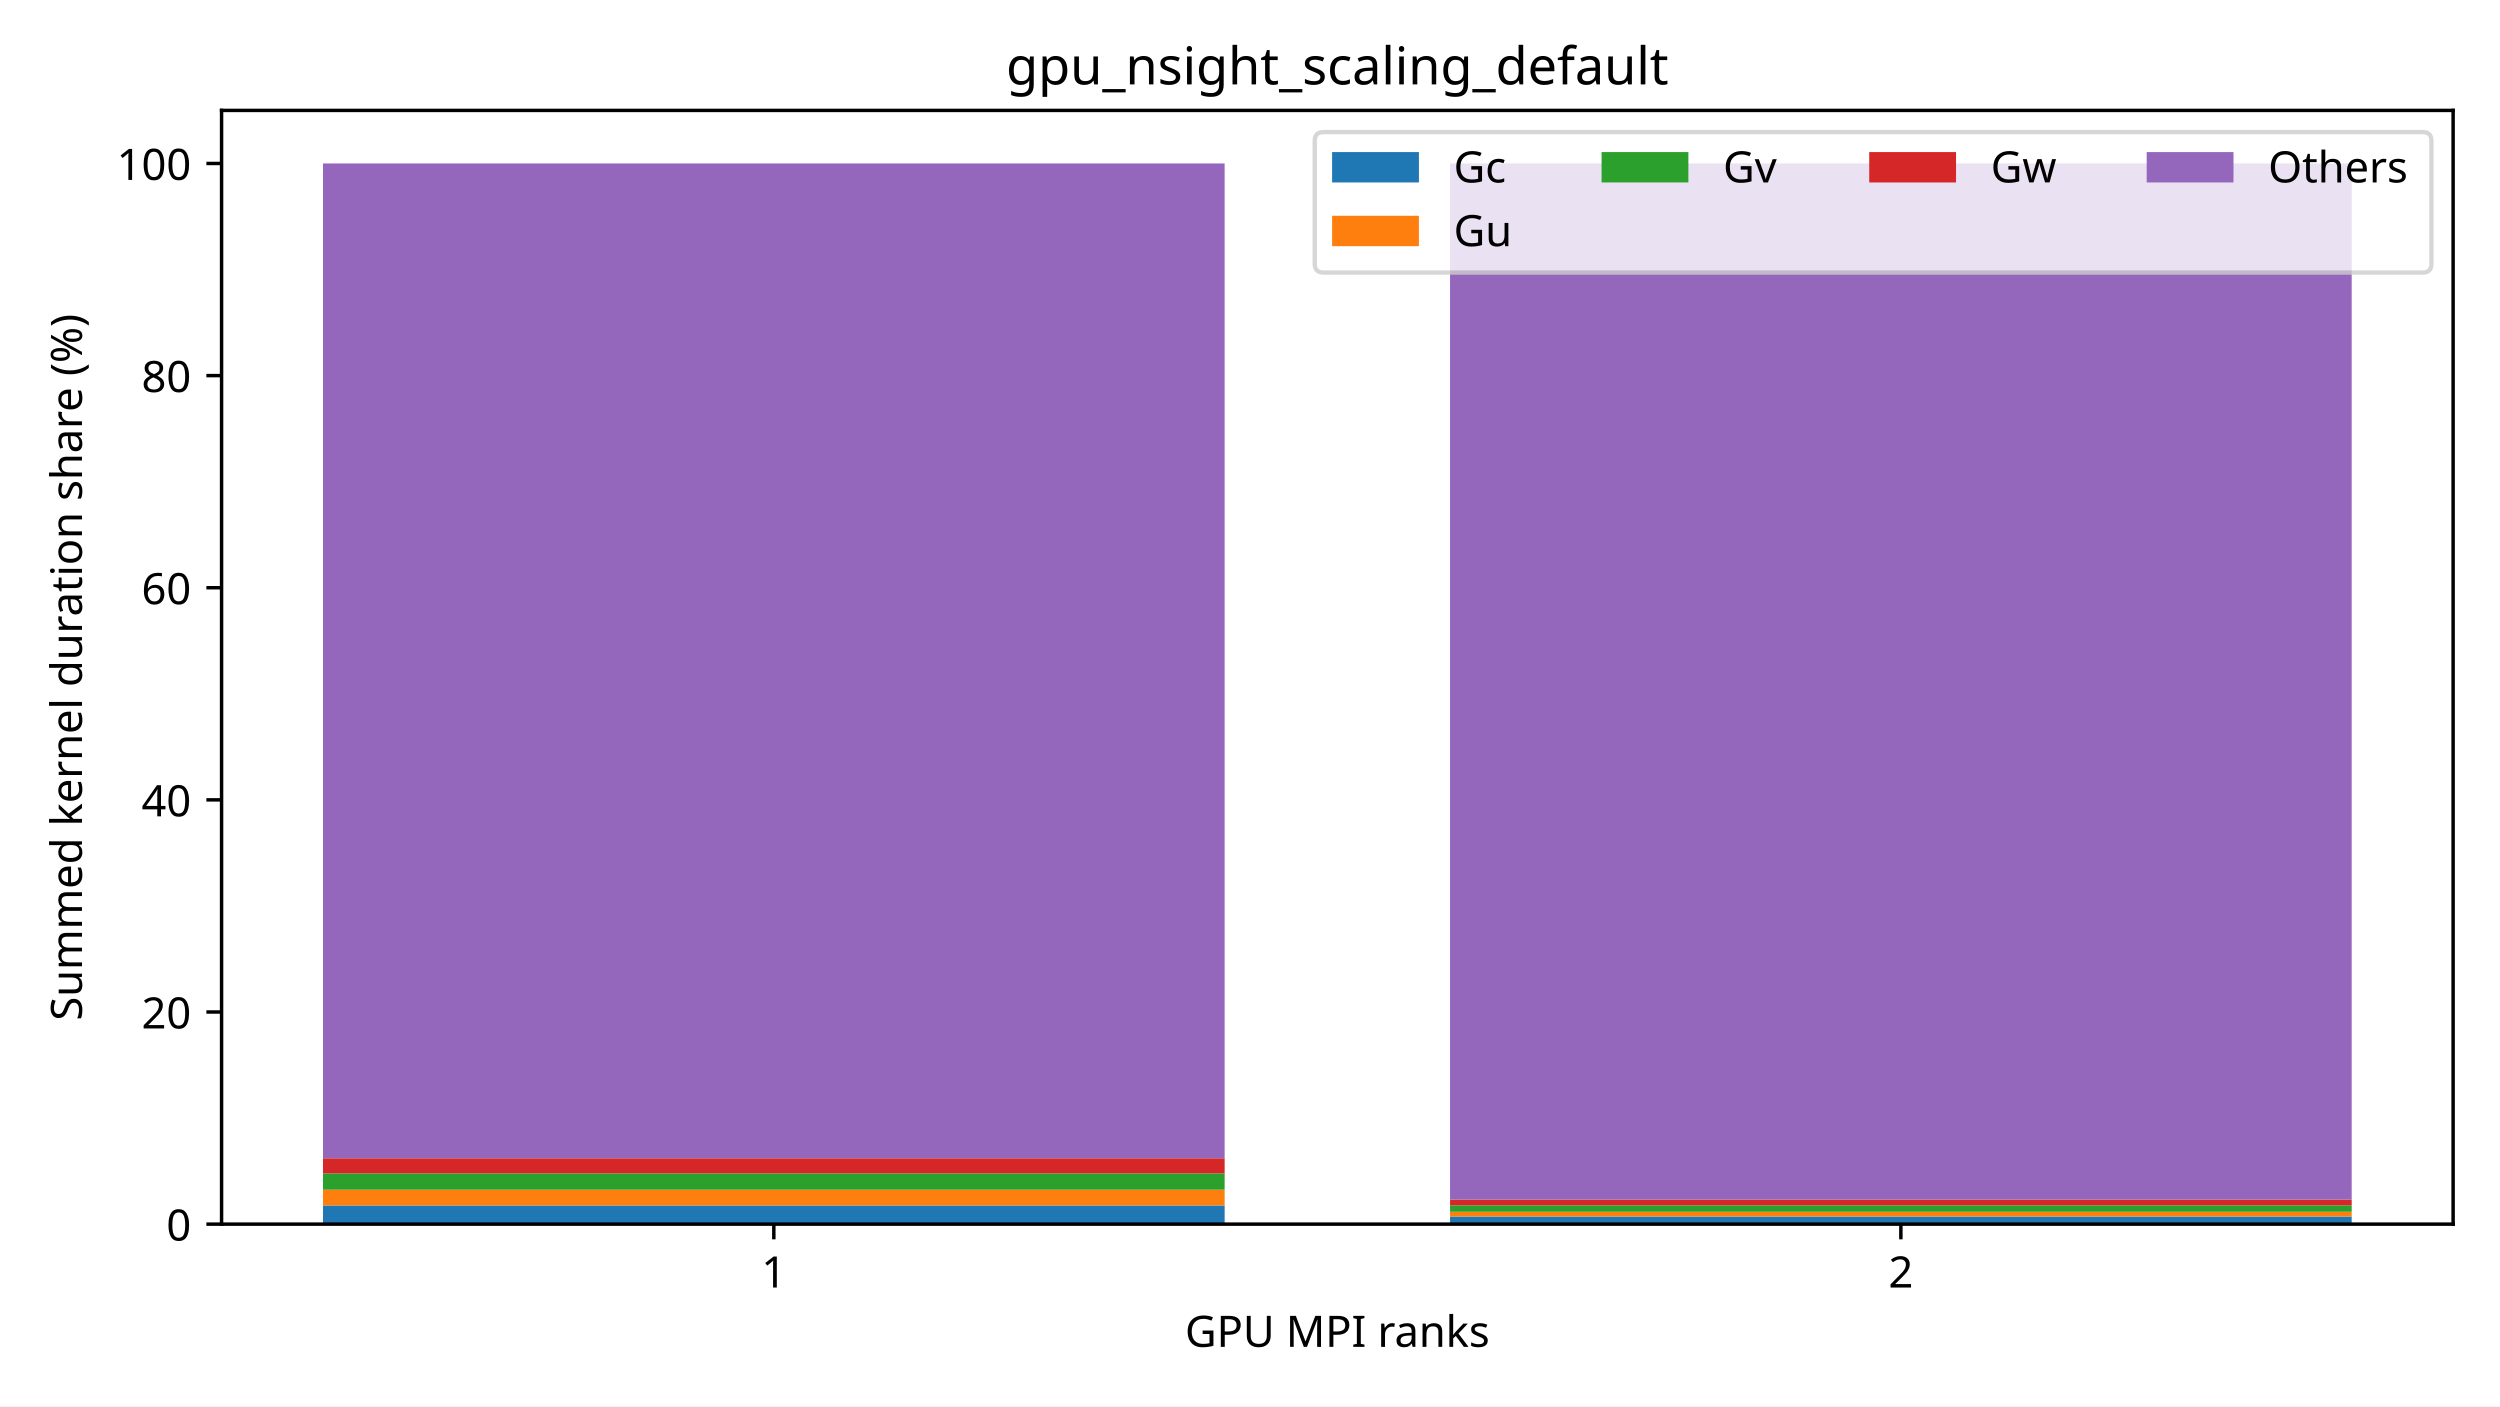
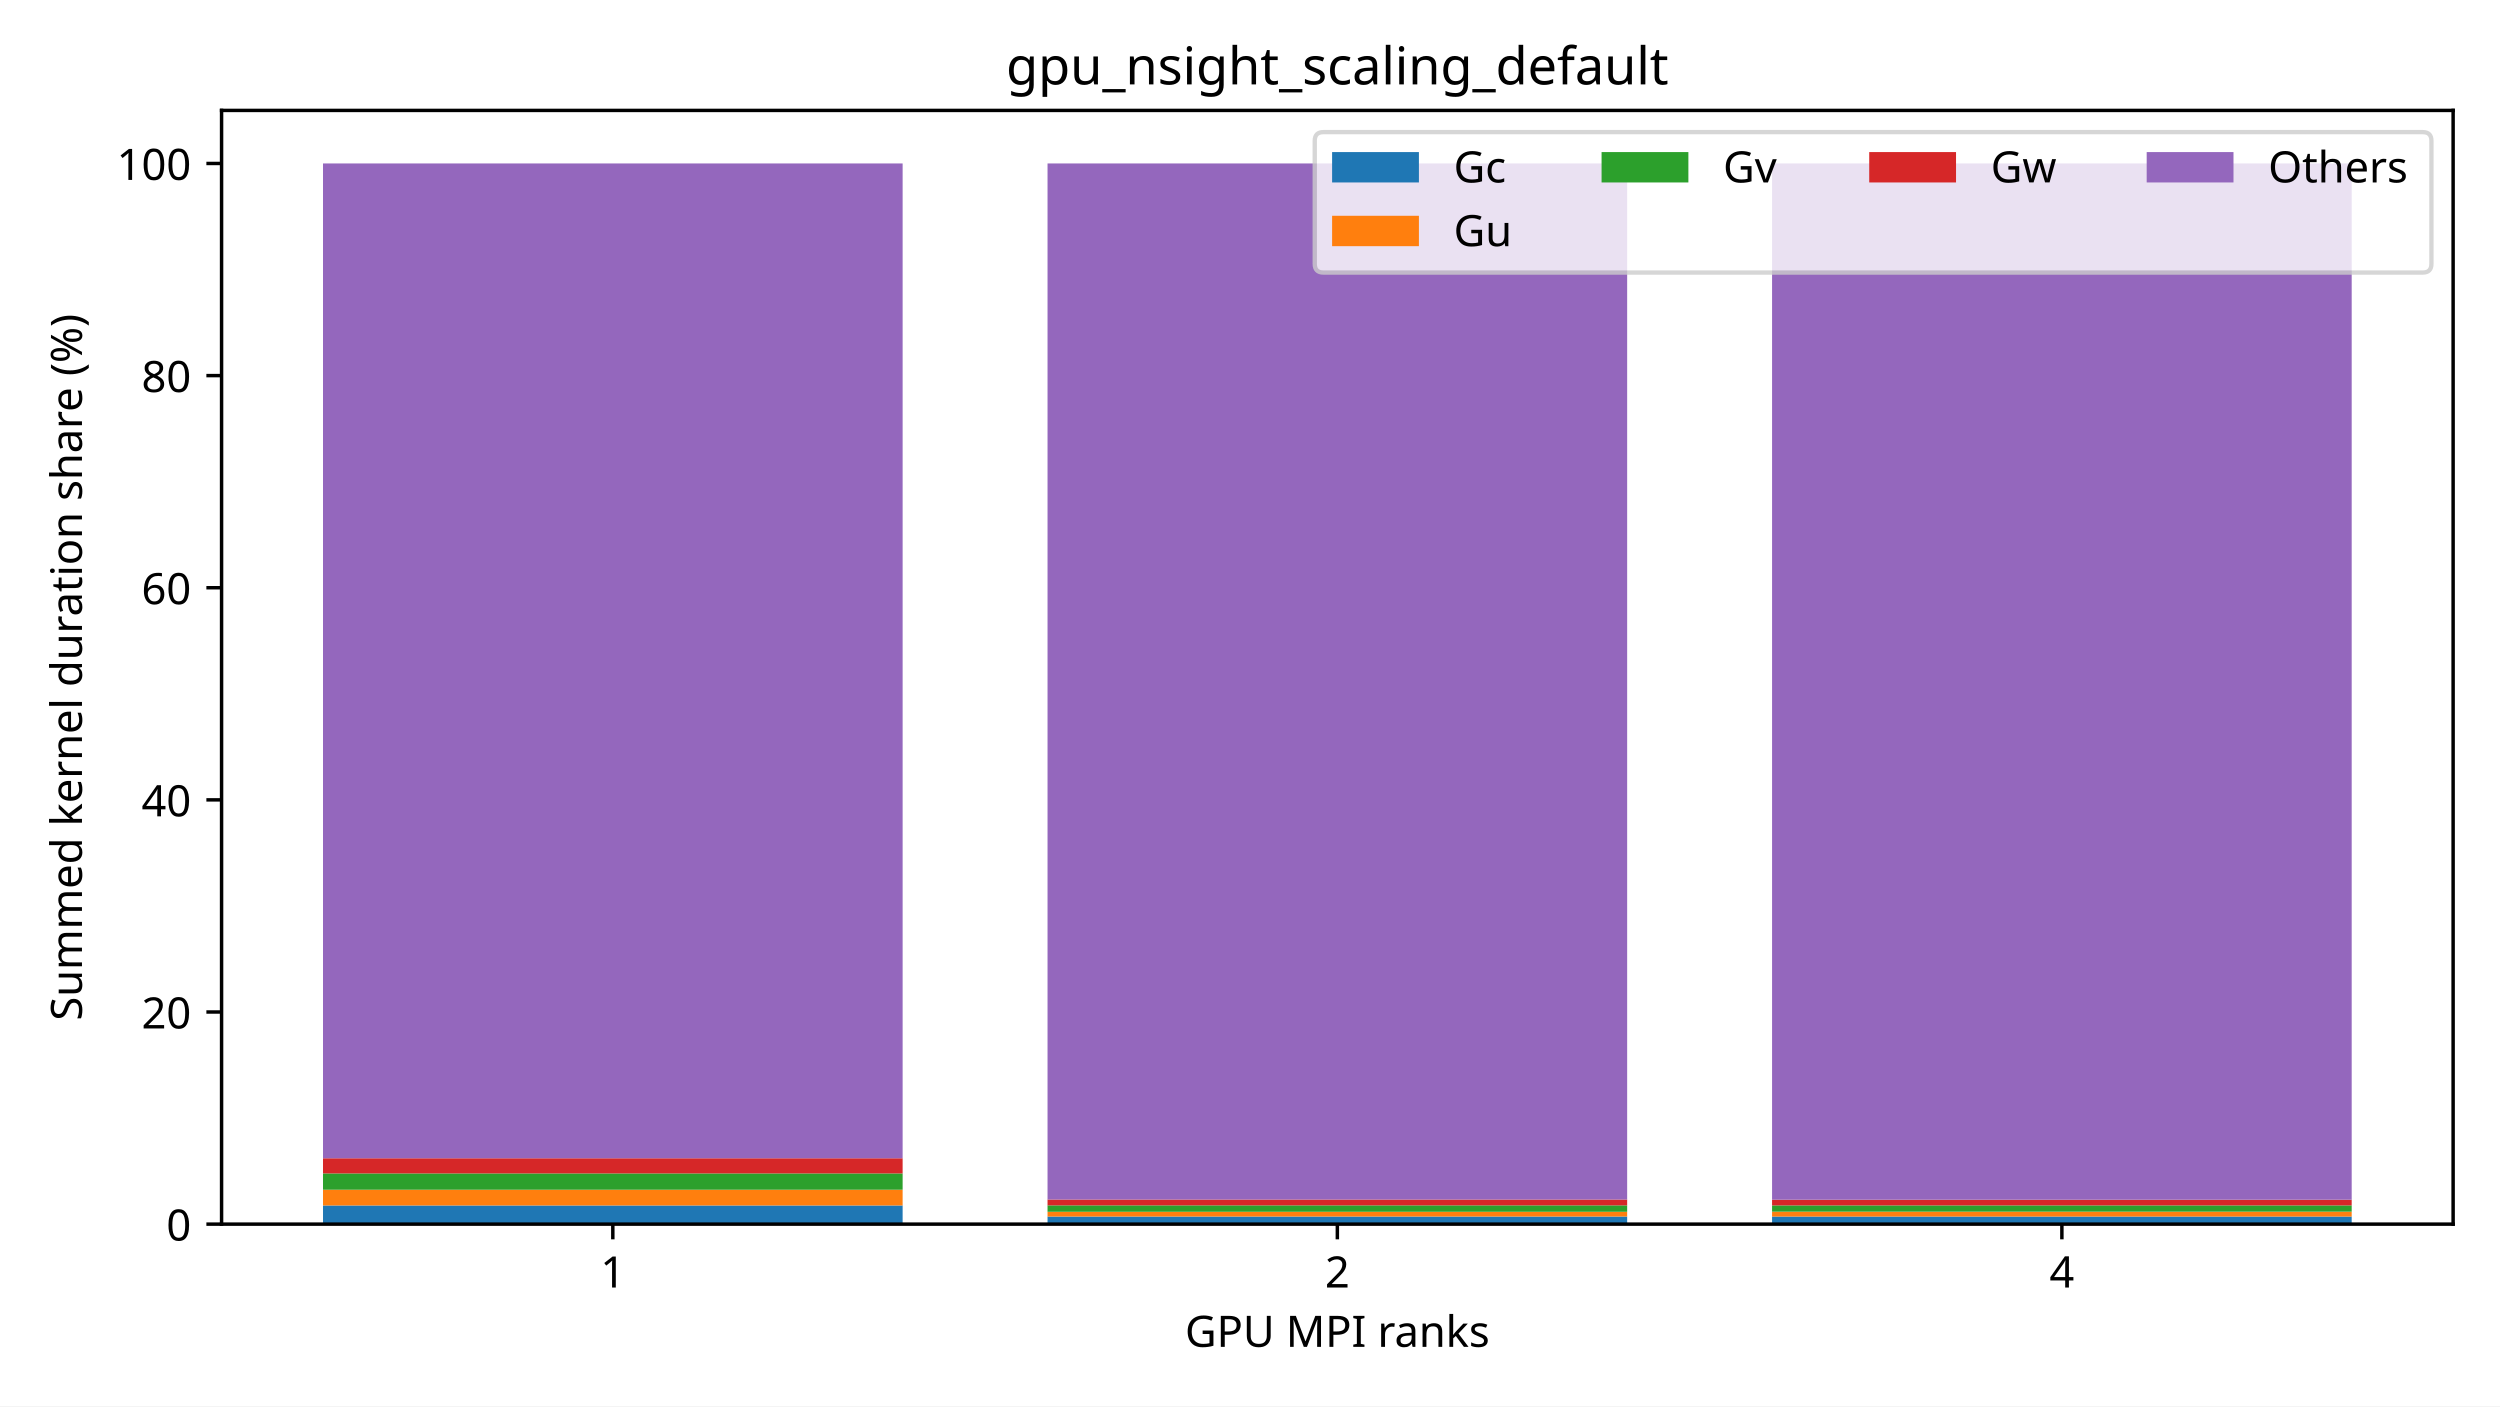
<svg xmlns="http://www.w3.org/2000/svg" xmlns:xlink="http://www.w3.org/1999/xlink" width="576pt" height="324pt" viewBox="0 0 576 324" version="1.1">
  <defs>
    <style type="text/css">*{stroke-linejoin: round; stroke-linecap: butt}</style>
  </defs>
  <g id="figure_1">
    <g id="patch_1">
      <path d="M 0 324 L 576 324 L 576 0 L 0 0 z " style="fill: #ffffff" />
    </g>
    <g id="axes_1">
      <g id="patch_2">
        <path d="M 51.05 282.04 L 565.2 282.04 L 565.2 25.44 L 51.05 25.44 z " style="fill: #ffffff" />
      </g>
      <g id="patch_3">
-         <path d="M 74.42 282.04 L 282.158 282.04 L 282.158 277.738 L 74.42 277.738 z " clip-path="url(#peb55b36012)" style="fill: #1f77b4" />
+         <path d="M 74.42 282.04 L 207.966 282.04 L 207.966 277.738 L 74.42 277.738 z " clip-path="url(#peb55b36012)" style="fill: #1f77b4" />
      </g>
      <g id="patch_4">
-         <path d="M 334.092 282.04 L 541.83 282.04 L 541.83 280.289 L 334.092 280.289 z " clip-path="url(#peb55b36012)" style="fill: #1f77b4" />
+         <path d="M 241.352 282.04 L 374.898 282.04 L 374.898 280.289 L 241.352 280.289 z " clip-path="url(#peb55b36012)" style="fill: #1f77b4" />
      </g>
      <g id="patch_5">
-         <path d="M 74.42 277.738 L 282.158 277.738 L 282.158 274.109 L 74.42 274.109 z " clip-path="url(#peb55b36012)" style="fill: #ff7f0e" />
+         <path d="M 408.284 282.04 L 541.83 282.04 L 541.83 280.295 L 408.284 280.295 z " clip-path="url(#peb55b36012)" style="fill: #1f77b4" />
      </g>
      <g id="patch_6">
-         <path d="M 334.092 280.289 L 541.83 280.289 L 541.83 279.193 L 334.092 279.193 z " clip-path="url(#peb55b36012)" style="fill: #ff7f0e" />
+         <path d="M 74.42 277.738 L 207.966 277.738 L 207.966 274.109 L 74.42 274.109 z " clip-path="url(#peb55b36012)" style="fill: #ff7f0e" />
      </g>
      <g id="patch_7">
-         <path d="M 74.42 274.109 L 282.158 274.109 L 282.158 270.357 L 74.42 270.357 z " clip-path="url(#peb55b36012)" style="fill: #2ca02c" />
+         <path d="M 241.352 280.289 L 374.898 280.289 L 374.898 279.193 L 241.352 279.193 z " clip-path="url(#peb55b36012)" style="fill: #ff7f0e" />
      </g>
      <g id="patch_8">
-         <path d="M 334.092 279.193 L 541.83 279.193 L 541.83 277.715 L 334.092 277.715 z " clip-path="url(#peb55b36012)" style="fill: #2ca02c" />
+         <path d="M 408.284 280.295 L 541.83 280.295 L 541.83 279.166 L 408.284 279.166 z " clip-path="url(#peb55b36012)" style="fill: #ff7f0e" />
      </g>
      <g id="patch_9">
-         <path d="M 74.42 270.357 L 282.158 270.357 L 282.158 266.865 L 74.42 266.865 z " clip-path="url(#peb55b36012)" style="fill: #d62728" />
+         <path d="M 74.42 274.109 L 207.966 274.109 L 207.966 270.357 L 74.42 270.357 z " clip-path="url(#peb55b36012)" style="fill: #2ca02c" />
      </g>
      <g id="patch_10">
-         <path d="M 334.092 277.715 L 541.83 277.715 L 541.83 276.368 L 334.092 276.368 z " clip-path="url(#peb55b36012)" style="fill: #d62728" />
+         <path d="M 241.352 279.193 L 374.898 279.193 L 374.898 277.715 L 241.352 277.715 z " clip-path="url(#peb55b36012)" style="fill: #2ca02c" />
      </g>
      <g id="patch_11">
-         <path d="M 74.42 266.865 L 282.158 266.865 L 282.158 37.659 L 74.42 37.659 z " clip-path="url(#peb55b36012)" style="fill: #9467bd" />
+         <path d="M 408.284 279.166 L 541.83 279.166 L 541.83 277.722 L 408.284 277.722 z " clip-path="url(#peb55b36012)" style="fill: #2ca02c" />
      </g>
      <g id="patch_12">
-         <path d="M 334.092 276.368 L 541.83 276.368 L 541.83 37.659 L 334.092 37.659 z " clip-path="url(#peb55b36012)" style="fill: #9467bd" />
+         <path d="M 74.42 270.357 L 207.966 270.357 L 207.966 266.865 L 74.42 266.865 z " clip-path="url(#peb55b36012)" style="fill: #d62728" />
+       </g>
+       <g id="patch_13">
+         <path d="M 241.352 277.715 L 374.898 277.715 L 374.898 276.368 L 241.352 276.368 z " clip-path="url(#peb55b36012)" style="fill: #d62728" />
+       </g>
+       <g id="patch_14">
+         <path d="M 408.284 277.722 L 541.83 277.722 L 541.83 276.411 L 408.284 276.411 z " clip-path="url(#peb55b36012)" style="fill: #d62728" />
+       </g>
+       <g id="patch_15">
+         <path d="M 74.42 266.865 L 207.966 266.865 L 207.966 37.659 L 74.42 37.659 z " clip-path="url(#peb55b36012)" style="fill: #9467bd" />
+       </g>
+       <g id="patch_16">
+         <path d="M 241.352 276.368 L 374.898 276.368 L 374.898 37.659 L 241.352 37.659 z " clip-path="url(#peb55b36012)" style="fill: #9467bd" />
+       </g>
+       <g id="patch_17">
+         <path d="M 408.284 276.411 L 541.83 276.411 L 541.83 37.659 L 408.284 37.659 z " clip-path="url(#peb55b36012)" style="fill: #9467bd" />
      </g>
      <g id="matplotlib.axis_1">
        <g id="xtick_1">
          <g id="line2d_1">
            <defs>
              <path id="m915a4b6a7f" d="M 0 0 L 0 3.5 " style="stroke: #000000; stroke-width: 0.8" />
            </defs>
            <g>
-               <use xlink:href="#m915a4b6a7f" x="178.289" y="282.04" style="stroke: #000000; stroke-width: 0.8" />
+               <use xlink:href="#m915a4b6a7f" x="141.193" y="282.04" style="stroke: #000000; stroke-width: 0.8" />
            </g>
          </g>
          <g id="text_1">
-             <text style="font: 10px 'sans-serif'; text-anchor: middle" x="178.289" y="296.638" transform="rotate(-0, 178.2891, 296.6384)">1</text>
+             <text style="font: 10px 'sans-serif'; text-anchor: middle" x="141.193" y="296.638" transform="rotate(-0, 141.1932, 296.6384)">1</text>
          </g>
        </g>
        <g id="xtick_2">
          <g id="line2d_2">
            <g>
-               <use xlink:href="#m915a4b6a7f" x="437.961" y="282.04" style="stroke: #000000; stroke-width: 0.8" />
+               <use xlink:href="#m915a4b6a7f" x="308.125" y="282.04" style="stroke: #000000; stroke-width: 0.8" />
            </g>
          </g>
          <g id="text_2">
-             <text style="font: 10px 'sans-serif'; text-anchor: middle" x="437.961" y="296.638" transform="rotate(-0, 437.9609, 296.6384)">2</text>
-           </g>
-         </g>
-         <g id="text_3">
+             <text style="font: 10px 'sans-serif'; text-anchor: middle" x="308.125" y="296.638" transform="rotate(-0, 308.125, 296.6384)">2</text>
+           </g>
+         </g>
+         <g id="xtick_3">
+           <g id="line2d_3">
+             <g>
+               <use xlink:href="#m915a4b6a7f" x="475.057" y="282.04" style="stroke: #000000; stroke-width: 0.8" />
+             </g>
+           </g>
+           <g id="text_3">
+             <text style="font: 10px 'sans-serif'; text-anchor: middle" x="475.057" y="296.638" transform="rotate(-0, 475.0568, 296.6384)">4</text>
+           </g>
+         </g>
+         <g id="text_4">
          <text style="font: 10px 'sans-serif'; text-anchor: middle" x="308.125" y="310.317" transform="rotate(-0, 308.125, 310.3166)">GPU MPI ranks</text>
        </g>
      </g>
      <g id="matplotlib.axis_2">
        <g id="ytick_1">
-           <g id="line2d_3">
+           <g id="line2d_4">
            <defs>
              <path id="mc665064905" d="M 0 0 L -3.5 0 " style="stroke: #000000; stroke-width: 0.8" />
            </defs>
            <g>
              <use xlink:href="#mc665064905" x="51.05" y="282.04" style="stroke: #000000; stroke-width: 0.8" />
            </g>
          </g>
-           <g id="text_4">
+           <g id="text_5">
            <text style="font: 10px 'sans-serif'; text-anchor: end" x="44.05" y="285.839" transform="rotate(-0, 44.05, 285.8392)">0</text>
          </g>
        </g>
        <g id="ytick_2">
-           <g id="line2d_4">
+           <g id="line2d_5">
            <g>
              <use xlink:href="#mc665064905" x="51.05" y="233.164" style="stroke: #000000; stroke-width: 0.8" />
            </g>
          </g>
-           <g id="text_5">
+           <g id="text_6">
            <text style="font: 10px 'sans-serif'; text-anchor: end" x="44.05" y="236.963" transform="rotate(-0, 44.05, 236.963)">20</text>
          </g>
        </g>
        <g id="ytick_3">
-           <g id="line2d_5">
+           <g id="line2d_6">
            <g>
              <use xlink:href="#mc665064905" x="51.05" y="184.288" style="stroke: #000000; stroke-width: 0.8" />
            </g>
          </g>
-           <g id="text_6">
+           <g id="text_7">
            <text style="font: 10px 'sans-serif'; text-anchor: end" x="44.05" y="188.087" transform="rotate(-0, 44.05, 188.0868)">40</text>
          </g>
        </g>
        <g id="ytick_4">
-           <g id="line2d_6">
+           <g id="line2d_7">
            <g>
              <use xlink:href="#mc665064905" x="51.05" y="135.411" style="stroke: #000000; stroke-width: 0.8" />
            </g>
          </g>
-           <g id="text_7">
+           <g id="text_8">
            <text style="font: 10px 'sans-serif'; text-anchor: end" x="44.05" y="139.211" transform="rotate(-0, 44.05, 139.2106)">60</text>
          </g>
        </g>
        <g id="ytick_5">
-           <g id="line2d_7">
+           <g id="line2d_8">
            <g>
              <use xlink:href="#mc665064905" x="51.05" y="86.535" style="stroke: #000000; stroke-width: 0.8" />
            </g>
          </g>
-           <g id="text_8">
+           <g id="text_9">
            <text style="font: 10px 'sans-serif'; text-anchor: end" x="44.05" y="90.334" transform="rotate(-0, 44.05, 90.33446)">80</text>
          </g>
        </g>
        <g id="ytick_6">
-           <g id="line2d_8">
+           <g id="line2d_9">
            <g>
              <use xlink:href="#mc665064905" x="51.05" y="37.659" style="stroke: #000000; stroke-width: 0.8" />
            </g>
          </g>
-           <g id="text_9">
+           <g id="text_10">
            <text style="font: 10px 'sans-serif'; text-anchor: end" x="44.05" y="41.458" transform="rotate(-0, 44.05, 41.45827)">100</text>
          </g>
        </g>
-         <g id="text_10">
+         <g id="text_11">
          <text style="font: 10px 'sans-serif'; text-anchor: middle" x="18.883" y="153.74" transform="rotate(-90, 18.88281, 153.74)">Summed kernel duration share (%)</text>
        </g>
      </g>
-       <g id="patch_13">
+       <g id="patch_18">
        <path d="M 51.05 282.04 L 51.05 25.44 " style="fill: none; stroke: #000000; stroke-width: 0.8; stroke-linejoin: miter; stroke-linecap: square" />
      </g>
-       <g id="patch_14">
+       <g id="patch_19">
        <path d="M 565.2 282.04 L 565.2 25.44 " style="fill: none; stroke: #000000; stroke-width: 0.8; stroke-linejoin: miter; stroke-linecap: square" />
      </g>
-       <g id="patch_15">
+       <g id="patch_20">
        <path d="M 51.05 282.04 L 565.2 282.04 " style="fill: none; stroke: #000000; stroke-width: 0.8; stroke-linejoin: miter; stroke-linecap: square" />
      </g>
-       <g id="patch_16">
+       <g id="patch_21">
        <path d="M 51.05 25.44 L 565.2 25.44 " style="fill: none; stroke: #000000; stroke-width: 0.8; stroke-linejoin: miter; stroke-linecap: square" />
      </g>
-       <g id="text_11">
+       <g id="text_12">
        <text style="font: 12px 'sans-serif'; text-anchor: middle" x="308.125" y="19.44" transform="rotate(-0, 308.125, 19.44)">gpu_nsight_scaling_default</text>
      </g>
      <g id="legend_1">
-         <g id="patch_17">
+         <g id="patch_22">
          <path d="M 304.917 62.796 L 558.2 62.796 Q 560.2 62.796 560.2 60.796 L 560.2 32.44 Q 560.2 30.44 558.2 30.44 L 304.917 30.44 Q 302.917 30.44 302.917 32.44 L 302.917 60.796 Q 302.917 62.796 304.917 62.796 z " style="fill: #ffffff; opacity: 0.8; stroke: #cccccc; stroke-linejoin: miter" />
        </g>
-         <g id="patch_18">
+         <g id="patch_23">
          <path d="M 306.917 42.038 L 326.917 42.038 L 326.917 35.038 L 306.917 35.038 z " style="fill: #1f77b4" />
        </g>
-         <g id="text_12">
+         <g id="text_13">
          <text style="font: 10px 'sans-serif'; text-anchor: start" x="334.917" y="42.038" transform="rotate(-0, 334.9172, 42.03844)">Gc</text>
        </g>
-         <g id="patch_19">
+         <g id="patch_24">
          <path d="M 306.917 56.717 L 326.917 56.717 L 326.917 49.717 L 306.917 49.717 z " style="fill: #ff7f0e" />
        </g>
-         <g id="text_13">
+         <g id="text_14">
          <text style="font: 10px 'sans-serif'; text-anchor: start" x="334.917" y="56.717" transform="rotate(-0, 334.9172, 56.71656)">Gu</text>
        </g>
-         <g id="patch_20">
+         <g id="patch_25">
          <path d="M 369.003 42.038 L 389.003 42.038 L 389.003 35.038 L 369.003 35.038 z " style="fill: #2ca02c" />
        </g>
-         <g id="text_14">
+         <g id="text_15">
          <text style="font: 10px 'sans-serif'; text-anchor: start" x="397.003" y="42.038" transform="rotate(-0, 397.0031, 42.03844)">Gv</text>
        </g>
-         <g id="patch_21">
+         <g id="patch_26">
          <path d="M 430.67 42.038 L 450.67 42.038 L 450.67 35.038 L 430.67 35.038 z " style="fill: #d62728" />
        </g>
-         <g id="text_15">
+         <g id="text_16">
          <text style="font: 10px 'sans-serif'; text-anchor: start" x="458.67" y="42.038" transform="rotate(-0, 458.6703, 42.03844)">Gw</text>
        </g>
-         <g id="patch_22">
+         <g id="patch_27">
          <path d="M 494.597 42.038 L 514.597 42.038 L 514.597 35.038 L 494.597 35.038 z " style="fill: #9467bd" />
        </g>
-         <g id="text_16">
+         <g id="text_17">
          <text style="font: 10px 'sans-serif'; text-anchor: start" x="522.597" y="42.038" transform="rotate(-0, 522.5969, 42.03844)">Others</text>
        </g>
      </g>
    </g>
  </g>
  <defs>
    <clipPath id="peb55b36012">
      <rect x="51.05" y="25.44" width="514.15" height="256.6" />
    </clipPath>
  </defs>
</svg>
